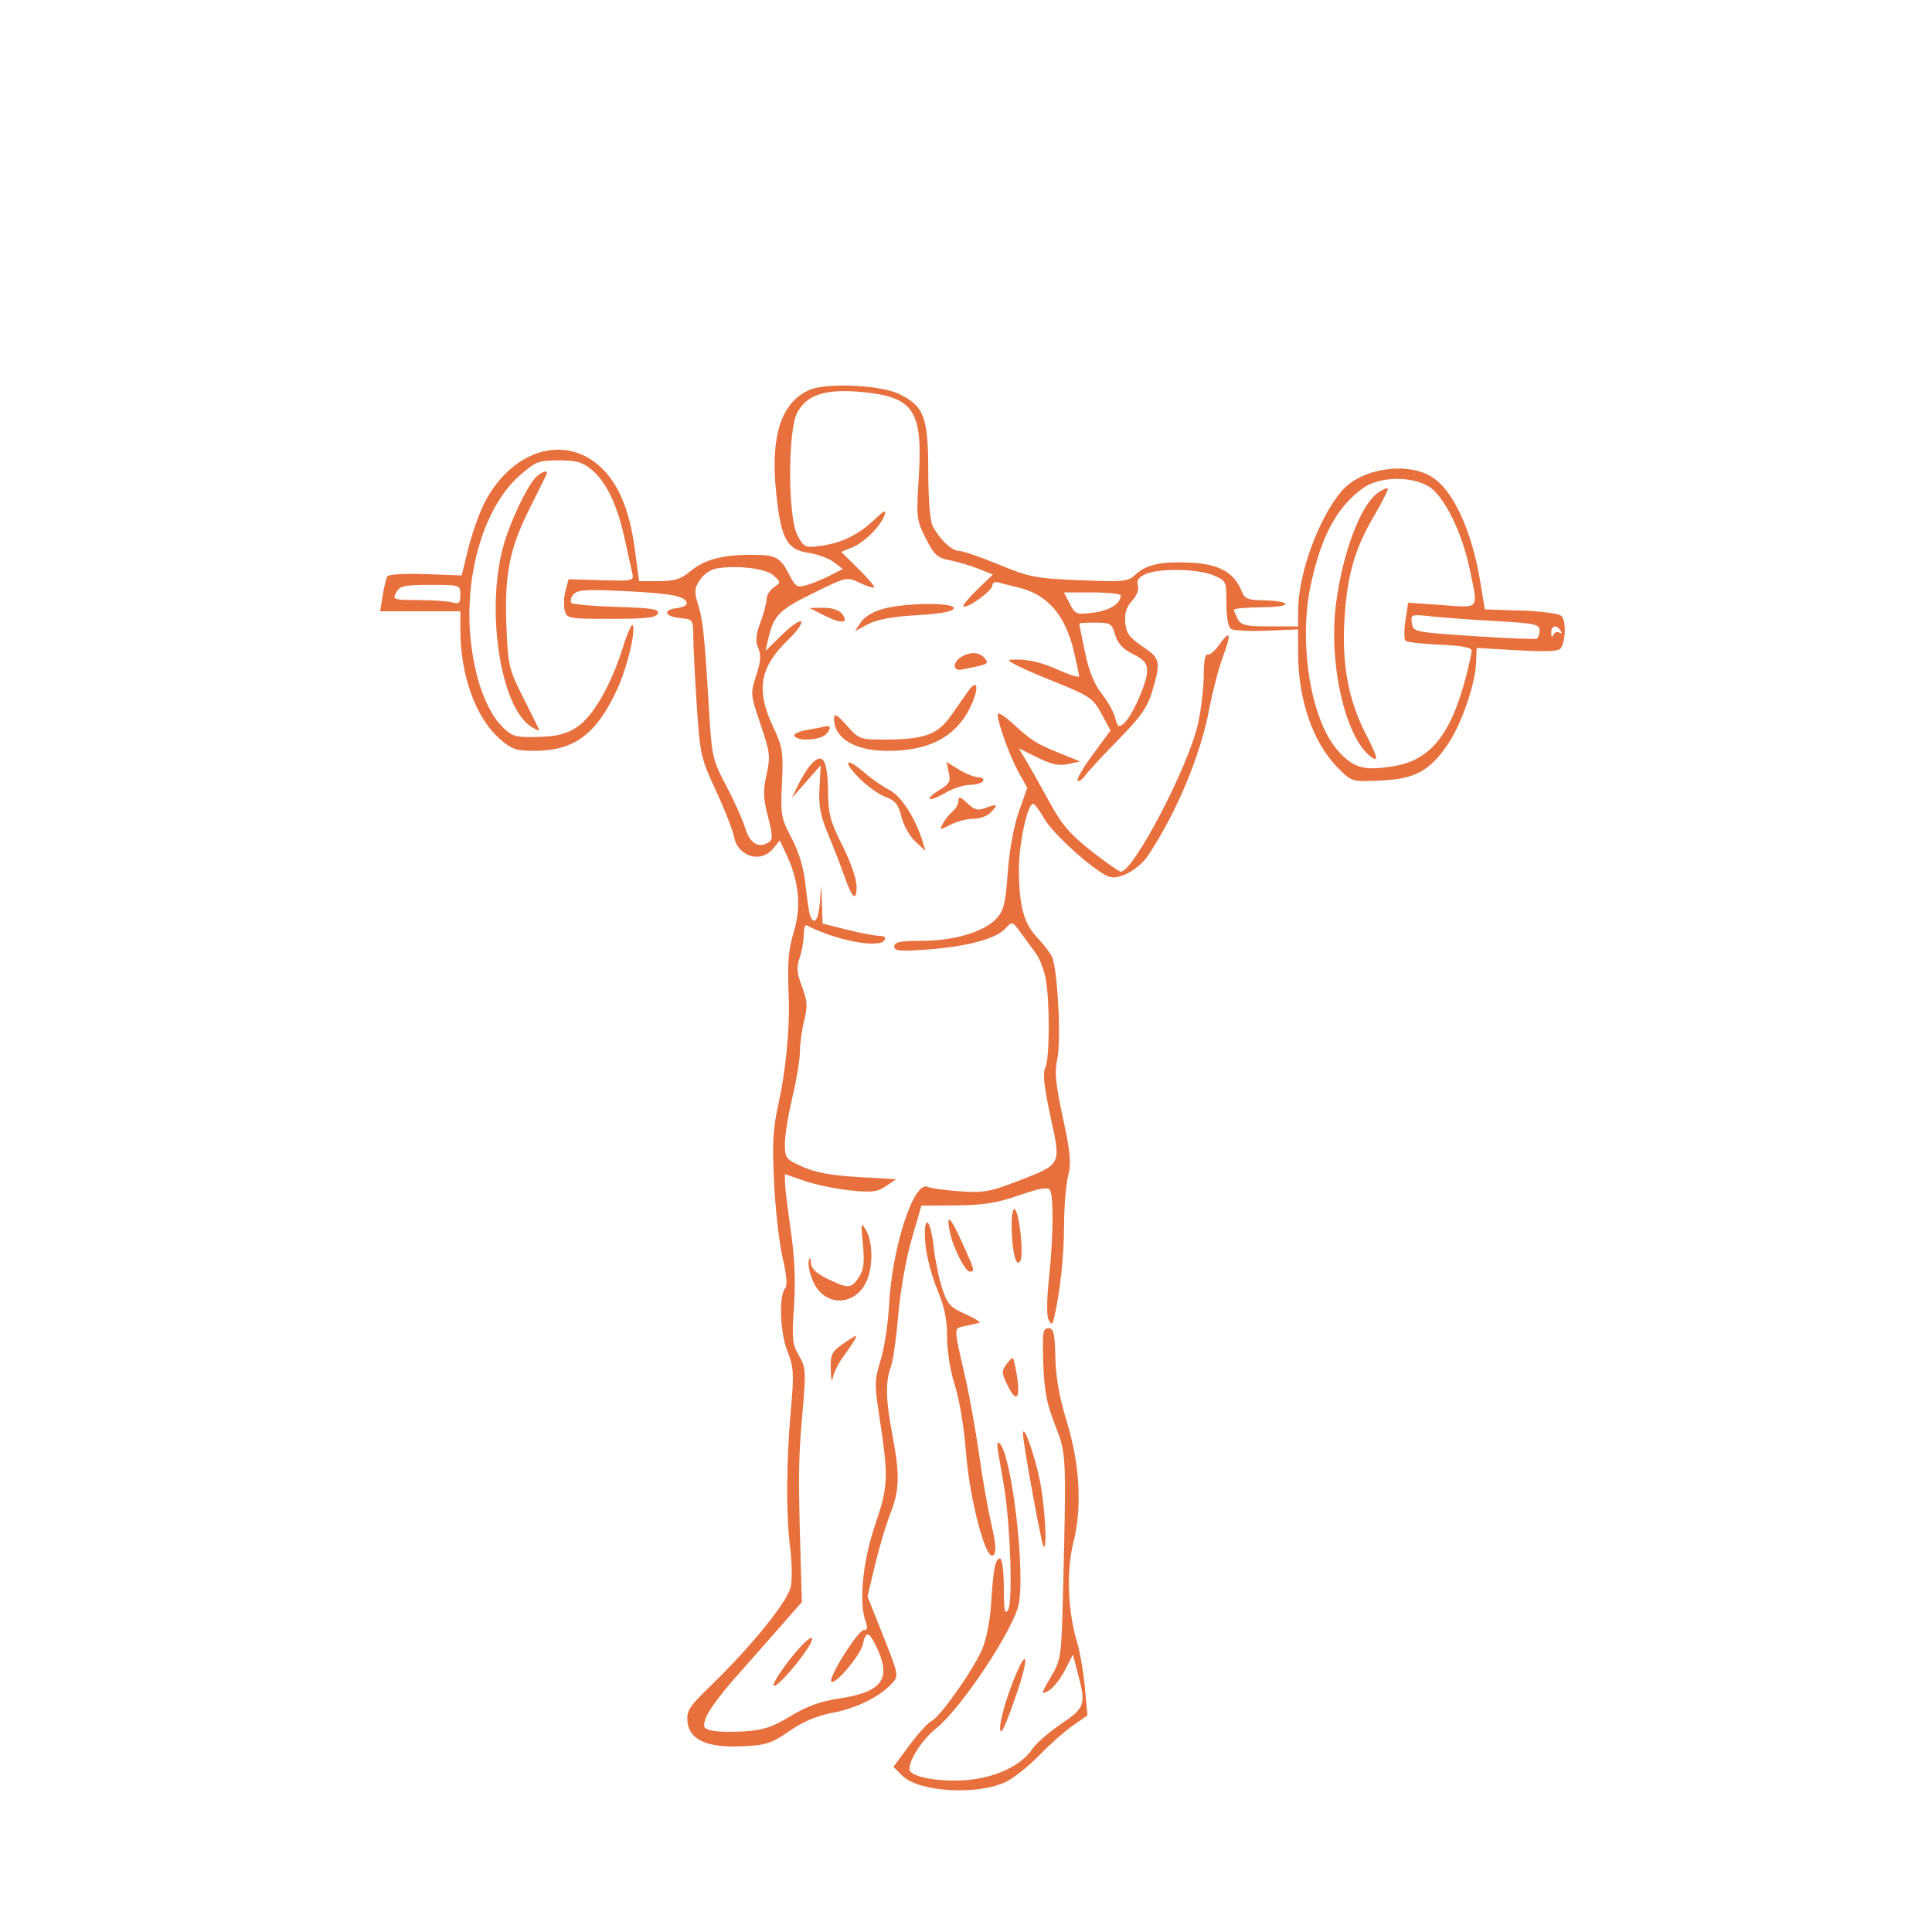
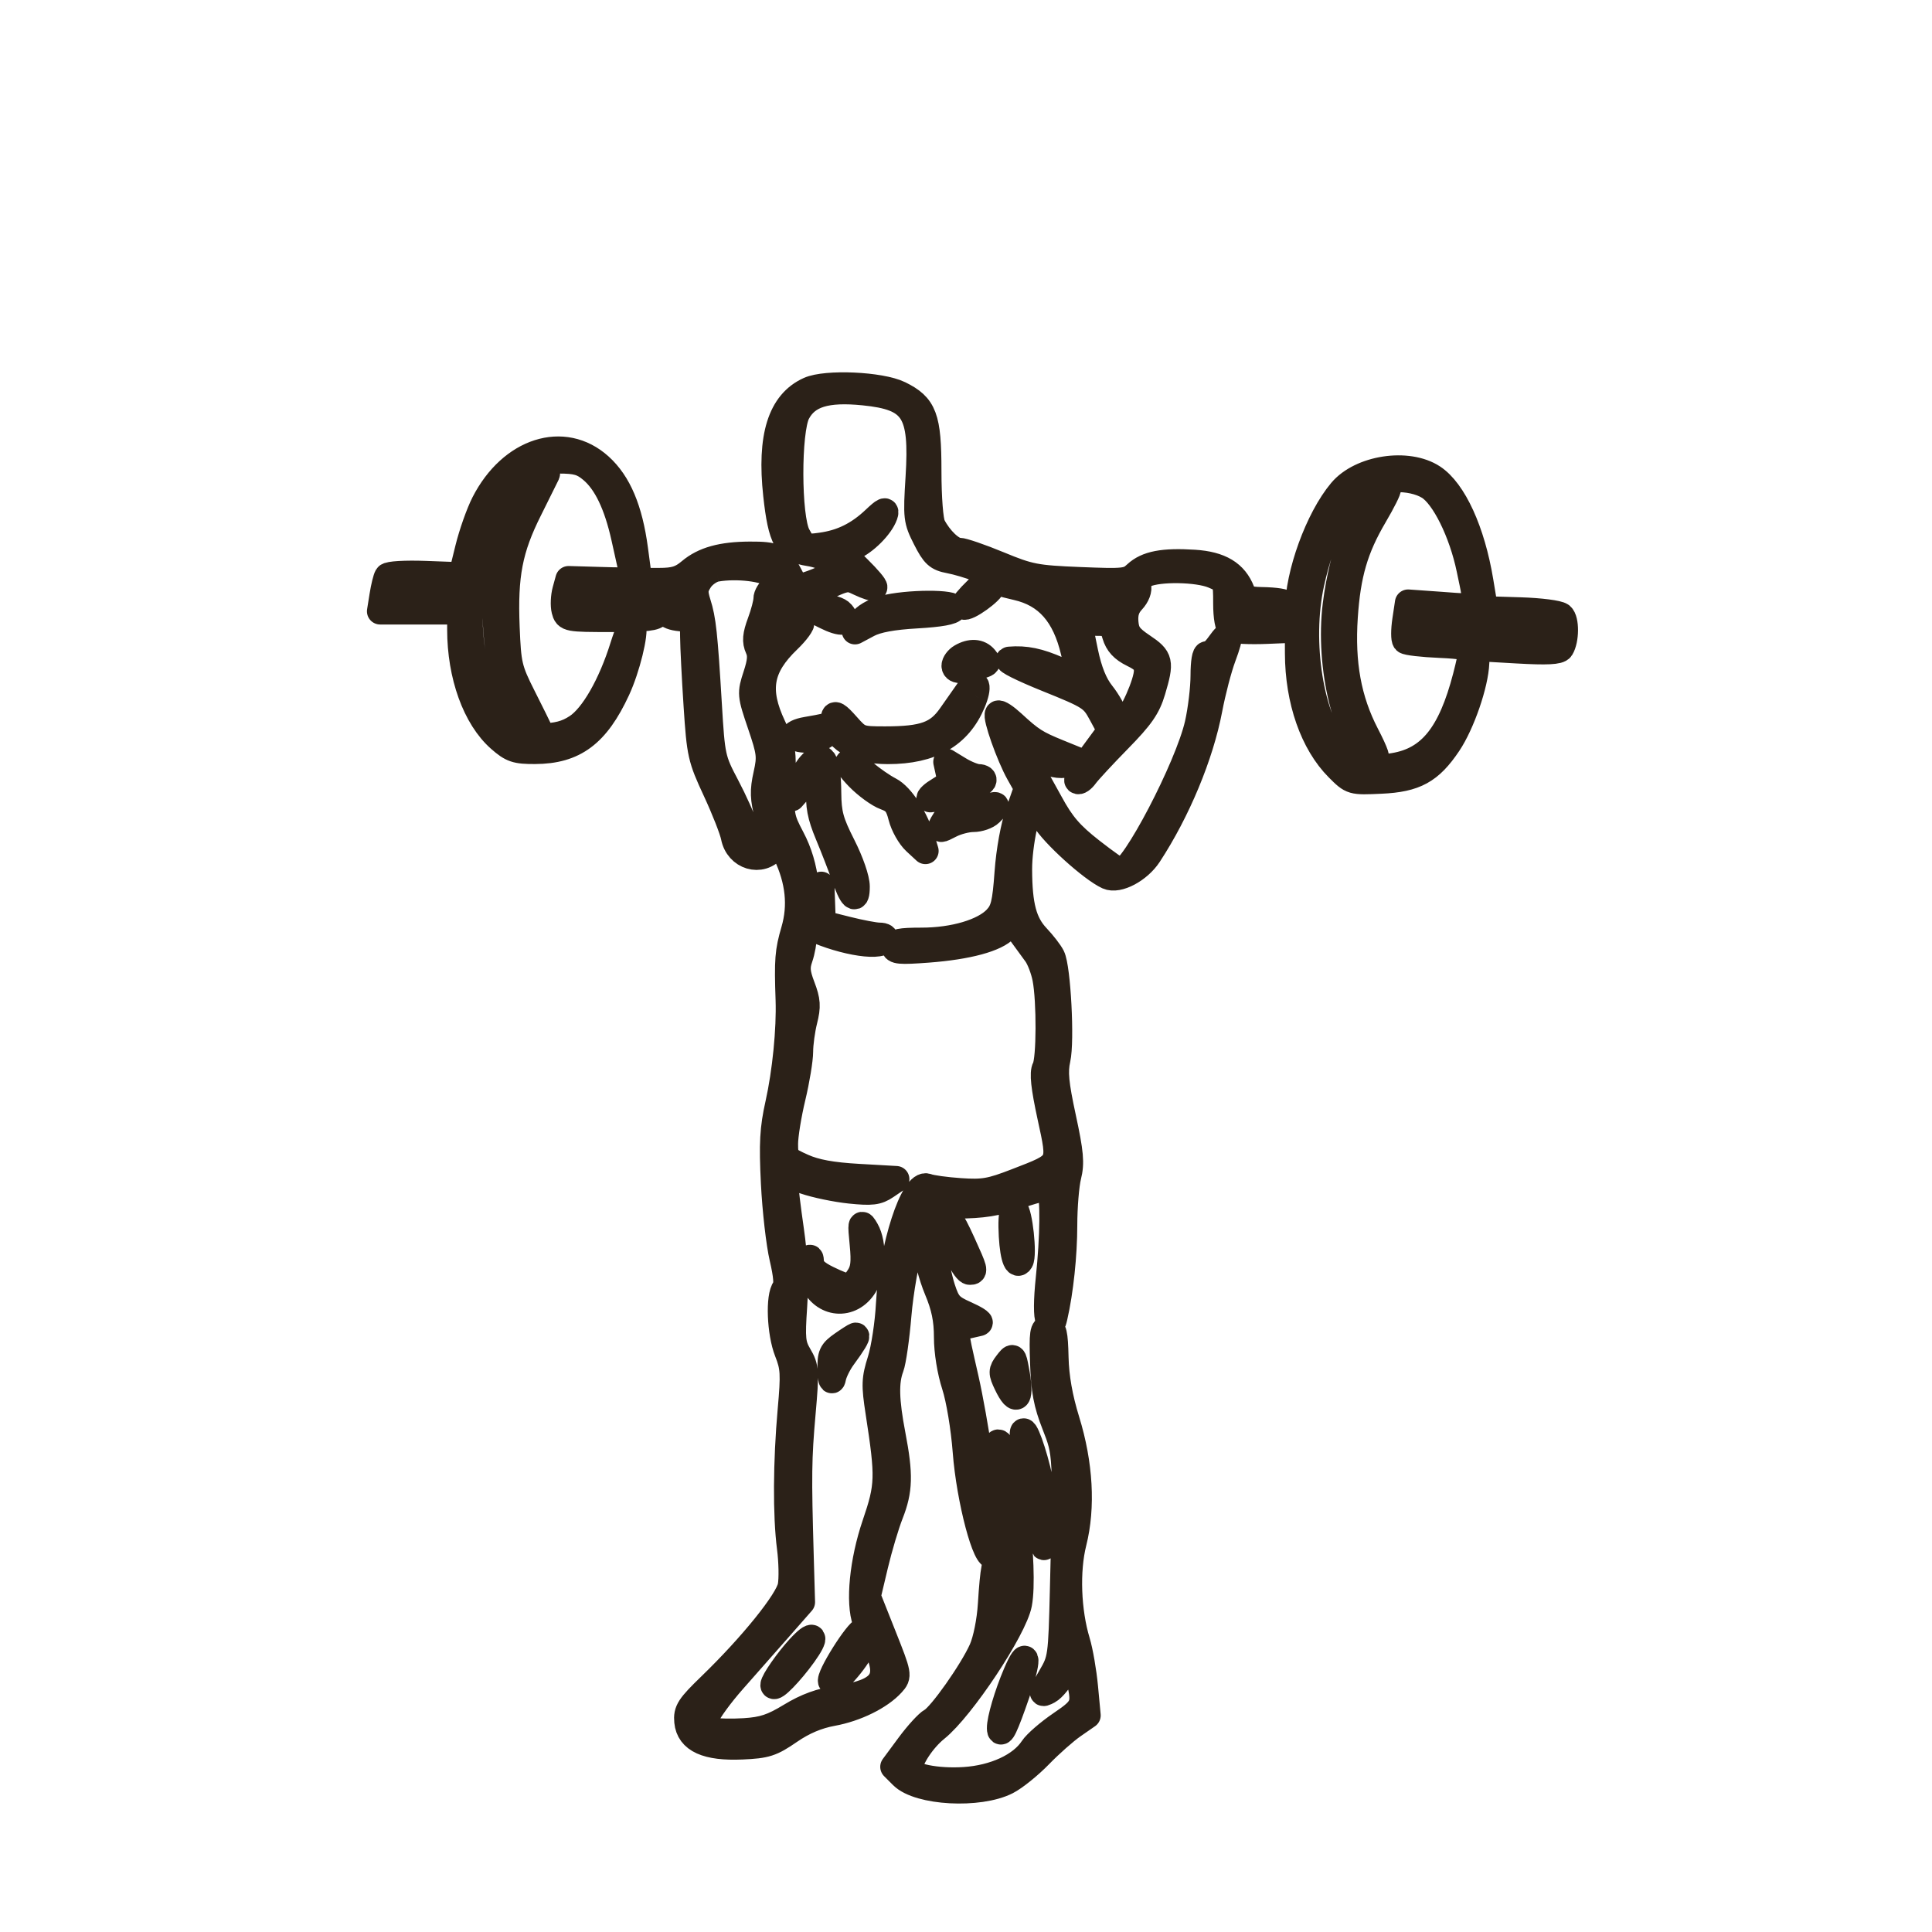
<svg xmlns="http://www.w3.org/2000/svg" width="512" height="512" viewBox="0 0 512 512">
-   <path fill="#E8703D" fill-rule="evenodd" d="M214.415 103.373c-7.529 3.397-10.334 12.38-8.666 27.754 1.281 11.811 2.803 14.533 8.615 15.405 2.309.346 5.275 1.441 6.59 2.434l2.392 1.804-3.365 1.74c-1.85.957-4.634 2.104-6.186 2.549-2.577.739-2.99.478-4.766-3.002-2.288-4.485-3.481-5.065-10.361-5.033-7.366.034-12.15 1.362-15.718 4.365-2.482 2.088-4.153 2.611-8.345 2.611h-5.241l-1.13-8.443c-1.411-10.548-4.366-17.54-9.294-21.992-9.538-8.617-23.456-4.169-30.591 9.779-1.363 2.664-3.271 8.064-4.24 12l-1.762 7.156-9.549-.355c-5.377-.201-9.806.06-10.137.595-.323.523-.887 2.82-1.252 5.105l-.665 4.155H122v4.816c0 12.184 4.037 23.376 10.471 29.024 3.151 2.767 4.309 3.157 9.314 3.138 10.394-.04 16.267-4.421 21.733-16.212 2.602-5.613 4.918-15.008 4.2-17.039-.239-.675-1.4 1.863-2.58 5.639-3.168 10.141-7.942 18.476-12.195 21.29-2.792 1.848-5.191 2.466-10.209 2.63-5.741.187-6.886-.091-9.165-2.227-4.226-3.961-7.376-11.919-8.65-21.856-2.278-17.76 3.046-36.601 12.759-45.15 4.247-3.739 5.051-4.053 10.386-4.053 4.723 0 6.332.462 8.781 2.523 3.83 3.223 6.669 9.134 8.634 17.977l2.058 9.253c.495 2.217.365 2.249-8.176 2l-8.678-.253-.81 2.954c-.445 1.624-.55 3.987-.233 5.25.561 2.232.904 2.296 12.361 2.296 9.241 0 11.902-.306 12.328-1.416.445-1.158-1.522-1.476-10.812-1.75-6.246-.183-11.681-.661-12.079-1.06s-.163-1.4.52-2.224c1.037-1.249 3.35-1.396 13.893-.887 12.194.589 16.149 1.399 16.149 3.306 0 .494-1.238 1.041-2.75 1.215-3.787.435-3.04 2.249 1.078 2.617 3.299.295 3.37.4 3.405 5 .02 2.585.434 10.774.92 18.199.844 12.883 1.075 13.911 5.065 22.5 2.299 4.95 4.465 10.466 4.813 12.258 1.027 5.297 7.127 7.121 10.379 3.104l1.731-2.137 1.703 3.588c3.339 7.036 4.04 13.702 2.129 20.255-1.638 5.62-1.803 7.732-1.436 18.432.266 7.773-.869 19.196-2.737 27.543-1.468 6.558-1.681 10.434-1.154 21 .355 7.126 1.375 16.052 2.265 19.836 1.079 4.58 1.291 7.275.636 8.064-1.696 2.044-1.318 11.763.652 16.73 1.646 4.154 1.745 5.878.887 15.5-1.224 13.723-1.299 27.942-.192 36.485.475 3.661.564 8.251.199 10.199-.734 3.91-10.291 15.769-21.266 26.388-5.676 5.492-6.417 6.638-6.141 9.5.466 4.834 5.153 6.954 14.463 6.543 6.362-.282 7.747-.728 12.576-4.054 3.649-2.513 7.367-4.09 11.351-4.813 6.216-1.128 12.64-4.293 15.797-7.781 1.839-2.032 1.799-2.249-2.297-12.566l-4.169-10.5 1.977-8.324c1.088-4.578 2.909-10.687 4.047-13.574 2.462-6.246 2.574-10.361.569-20.838-1.77-9.249-1.891-14.18-.442-17.991.582-1.531 1.474-7.748 1.982-13.815.523-6.246 2.056-14.936 3.534-20.032l2.61-9 9.158-.055c7.174-.044 10.782-.619 16.656-2.657 5.43-1.884 7.702-2.283 8.235-1.445 1.03 1.618.914 12.434-.251 23.494-.604 5.732-.627 9.974-.061 10.986.787 1.406 1.006 1.283 1.492-.837 1.558-6.806 2.573-16.364 2.579-24.293.005-4.844.483-10.695 1.064-13.002.872-3.463.631-6.163-1.383-15.491-1.937-8.976-2.243-12.161-1.485-15.499 1.093-4.82.077-24.192-1.428-27.201-.55-1.1-2.331-3.408-3.958-5.128-3.509-3.711-4.746-8.354-4.778-17.94-.023-6.781 2.28-17.44 3.765-17.424.391.004 1.731 1.794 2.978 3.977 2.266 3.968 12.573 13.301 16.831 15.242 2.678 1.22 8.164-1.689 10.814-5.733 7.583-11.574 13.725-26.343 16.043-38.584.876-4.625 2.498-10.832 3.604-13.792 2.367-6.332 2.011-7.429-1.026-3.164-1.202 1.688-2.602 2.813-3.109 2.499-.527-.325-.924 2.058-.924 5.541 0 3.361-.694 9.163-1.542 12.892-2.607 11.462-17.06 39.114-20.445 39.114-.445 0-3.961-2.467-7.814-5.481-5.557-4.348-7.822-6.984-10.956-12.75-2.174-3.998-4.923-8.89-6.109-10.872l-2.158-3.603 4.945 2.447c3.699 1.831 5.747 2.271 8.129 1.748l3.185-.7-5.643-2.293c-6.07-2.467-7.349-3.284-12.327-7.875-1.779-1.642-3.468-2.751-3.753-2.467-.718.718 2.956 11.128 5.568 15.775l2.157 3.837-2.237 6.367c-1.34 3.815-2.519 10.273-2.941 16.114-.597 8.252-1.062 10.127-3.026 12.218-3.292 3.504-11.253 5.865-19.783 5.867-5.726.001-7.25.312-7.25 1.478 0 1.243 1.416 1.37 8.919.804 10.547-.797 18.066-2.835 20.54-5.569 1.766-1.952 1.815-1.937 4.131 1.24 1.289 1.768 3.097 4.246 4.019 5.506.921 1.26 2.041 4.185 2.489 6.5 1.155 5.965 1.092 21.486-.096 23.705-.716 1.338-.324 4.98 1.385 12.884 2.833 13.1 3.122 12.546-9.007 17.253-6.86 2.661-8.786 2.995-14.88 2.581-3.85-.262-7.79-.804-8.757-1.205-3.618-1.5-9.319 16.068-10.119 31.186-.268 5.057-1.281 11.715-2.252 14.795-1.574 4.991-1.628 6.494-.501 13.806 2.66 17.26 2.594 19.381-.925 29.704-3.317 9.732-4.398 20.694-2.54 25.75.602 1.637.455 2.255-.539 2.267-1.512.02-9.472 12.711-8.551 13.632.992.992 7.74-7.006 8.352-9.899.772-3.65 1.619-3.468 3.647.784 4.02 8.431 1.49 11.881-9.967 13.589-4.885.729-8.568 2.067-12.848 4.667-4.795 2.913-7.25 3.724-12.224 4.042-3.424.219-7.337.119-8.696-.223-2.237-.561-2.377-.894-1.471-3.492.551-1.579 3.789-6.022 7.196-9.872a5639 5639 0 0 0 12.195-13.838l6-6.837-.346-12.035c-.625-21.75-.572-25.905.491-37.986.982-11.166.921-12.17-.923-15.295-1.747-2.961-1.897-4.458-1.311-13.049.454-6.657.185-13.002-.856-20.205-.835-5.775-1.527-11.478-1.537-12.674l-.018-2.175 5.25 1.812c2.887.996 8.308 2.125 12.046 2.509 5.705.585 7.231.402 9.5-1.137l2.704-1.835-10-.569c-7.064-.401-11.394-1.192-14.75-2.693-4.519-2.022-4.75-2.32-4.75-6.118 0-2.197.897-7.734 1.993-12.307 1.096-4.572 1.996-10.026 2-12.12s.513-5.819 1.133-8.277c.937-3.723.838-5.221-.591-8.964-1.369-3.585-1.496-5.126-.626-7.622.6-1.721 1.091-4.449 1.091-6.063s.338-2.76.75-2.548c7.894 4.064 19.249 6.21 20.672 3.907.432-.698-.102-1.126-1.407-1.126-1.157 0-5.009-.73-8.559-1.622L218 244.757l-.18-5.129-.18-5.128-.375 4.75c-.363 4.601-1.516 6.144-2.56 3.424-.28-.729-.837-4.397-1.239-8.15-.488-4.554-1.717-8.688-3.695-12.425-2.786-5.263-2.938-6.139-2.539-14.599.391-8.271.196-9.486-2.403-15-4.545-9.645-3.482-15.716 4.013-22.913 2.241-2.151 3.816-4.331 3.5-4.843-.317-.512-2.579 1.024-5.027 3.412l-4.452 4.344.691-3c1.485-6.452 2.802-7.814 11.891-12.284 8.889-4.372 8.968-4.39 12.374-2.765 1.886.899 3.613 1.45 3.839 1.224s-1.643-2.435-4.153-4.909l-4.564-4.499 2.912-1.206c3.295-1.365 7.504-5.574 8.562-8.561.542-1.533-.065-1.268-2.604 1.138-4.299 4.074-8.712 6.25-14.204 7.002-4.243.582-4.505.466-6.267-2.766-2.553-4.682-2.606-27.727-.075-32.5 2.581-4.865 7.701-6.443 17.652-5.44 13.279 1.338 15.658 5.024 14.562 22.562-.667 10.674-.588 11.354 1.869 16.203 2.211 4.363 3.078 5.158 6.283 5.76 2.046.383 5.469 1.397 7.607 2.253l3.887 1.555-4.129 3.967c-2.27 2.182-3.916 4.179-3.657 4.438.805.805 7.636-4.097 7.649-5.489.007-.784.72-1.107 1.762-.798.962.286 3.1.83 4.75 1.208 8.032 1.841 12.779 7.229 15.115 17.153.744 3.165 1.361 6.086 1.369 6.491.009.406-2.446-.351-5.455-1.682-5.257-2.325-8.744-3.045-13.029-2.692-1.1.091 3.4 2.342 10 5.003 11.456 4.618 12.109 5.039 14.4 9.279l2.4 4.441-4.674 6.35c-2.571 3.492-4.401 6.622-4.068 6.955s1.254-.293 2.047-1.393c.793-1.099 4.757-5.379 8.809-9.511 5.957-6.075 7.676-8.552 8.977-12.932 2.295-7.727 2.1-8.594-2.641-11.77-3.458-2.316-4.305-3.495-4.546-6.327-.209-2.452.327-4.151 1.81-5.743 1.269-1.362 1.878-2.98 1.532-4.071-.408-1.284.169-2.149 1.987-2.977 3.557-1.621 13.83-1.46 17.999.282 3.41 1.425 3.468 1.549 3.468 7.441 0 3.701.478 6.298 1.25 6.791.688.44 4.962.646 9.5.458l8.25-.342.015 6.351c.029 12.465 3.98 23.781 10.625 30.425 3.625 3.625 3.629 3.627 11.317 3.277 9.075-.413 13.004-2.566 17.842-9.777 3.559-5.305 7.164-15.763 7.386-21.429l.154-3.93 10.788.617c7.826.448 10.988.291 11.521-.57 1.359-2.199 1.397-7.479.062-8.587-.725-.601-5.569-1.224-10.764-1.384l-9.446-.29-1.229-7.43c-2.198-13.282-7.058-23.919-12.582-27.538-6.624-4.34-19.059-2.446-24.221 3.689-6.093 7.241-11.42 21.905-11.453 31.529L344 166h-7.465c-6.357 0-7.618-.287-8.5-1.934-.569-1.064-1.035-2.189-1.035-2.5s3.488-.598 7.75-.636c8.183-.074 7.717-1.724-.525-1.86-3.474-.057-4.437-.492-5.144-2.32-1.856-4.806-5.727-7.133-12.593-7.57-8.244-.525-12.56.307-15.421 2.972-2.146 2-3.036 2.096-14.926 1.614-11.652-.473-13.33-.797-21.404-4.139-4.818-1.995-9.577-3.627-10.574-3.627-1.933 0-5.187-3.091-7.038-6.684-.653-1.269-1.127-7.346-1.129-14.5-.004-14.206-1.119-17.182-7.628-20.371-5.004-2.451-19.463-3.098-23.953-1.072m-72.646 23.377c-2.351 2.67-6.358 11.117-8.168 17.218-4.998 16.845-1.17 43.153 7.065 48.549 1.412.925 2.402 1.3 2.2.832-.201-.467-2.133-4.36-4.293-8.65-3.689-7.327-3.954-8.452-4.358-18.5-.556-13.817.781-20.742 6.024-31.199 2.343-4.675 4.411-8.838 4.594-9.25.642-1.445-1.538-.733-3.064 1m219.343 2.668c-6.809 5.023-10.821 12.392-13.636 25.047-3.487 15.67-.154 36.458 7.139 44.531 4.156 4.6 6.898 5.346 14.82 4.033 9.621-1.595 15.072-8.362 19.055-23.65.83-3.19 1.51-6.333 1.51-6.986 0-.795-2.785-1.304-8.417-1.54-4.63-.194-8.734-.67-9.121-1.057-.386-.387-.386-2.814 0-5.394l.704-4.69 8.917.633c10.24.727 9.676 1.452 7.402-9.53-2.023-9.772-6.803-19.428-10.835-21.887-4.717-2.876-13.301-2.636-17.538.49m4.059 1.175c-4.613 3.231-9.413 15.985-11.132 29.577-2.095 16.574 2.97 37.088 10.099 40.904 1.137.608.468-1.415-2.118-6.414-4.741-9.161-6.508-18.846-5.686-31.16.758-11.346 2.756-18.185 7.834-26.827 2.207-3.754 3.832-7.006 3.612-7.227-.22-.22-1.394.296-2.609 1.147m-175.345 20.065c-1.47.253-3.434 1.621-4.364 3.04-1.415 2.159-1.504 3.169-.549 6.191 1.362 4.306 1.769 8.083 2.897 26.891.833 13.876.965 14.484 4.669 21.5 2.096 3.971 4.356 9.02 5.021 11.22 1.225 4.05 3.586 5.432 6.282 3.677 1.034-.673.983-1.981-.263-6.756-1.267-4.854-1.335-6.861-.381-11.137 1.066-4.775.933-5.899-1.584-13.304-2.684-7.898-2.711-8.204-1.148-12.981 1.211-3.703 1.34-5.463.531-7.239-.817-1.792-.679-3.4.584-6.803.91-2.451 1.643-5.239 1.63-6.194s.847-2.349 1.913-3.095c1.911-1.339 1.91-1.381-.079-3.182-2.047-1.852-9.676-2.772-15.159-1.828M105 157c-1.021 1.908-.759 2.001 5.715 2.014 3.732.007 7.798.285 9.035.616 1.914.513 2.25.212 2.25-2.013 0-2.604-.041-2.617-7.965-2.617-6.941 0-8.102.257-9.035 2m178.489 2.979c1.463 2.828 1.78 2.948 6.276 2.379 4.283-.542 7.235-2.398 7.235-4.549 0-.445-3.387-.809-7.526-.809h-7.525zm-49.381 1.351c-2.632.701-5.022 2.126-5.962 3.555l-1.569 2.385 3.461-1.847c2.348-1.252 6.493-2.02 12.883-2.385 6.243-.357 9.56-.96 9.833-1.788.539-1.631-12.427-1.575-18.646.08m-15.378 1.919c4.421 2.222 6.451 1.879 4.29-.725-.731-.881-2.796-1.498-4.892-1.462l-3.628.062zm155.434 1.875c.33 2.336.606 2.394 16.336 3.447 8.8.589 16.337.899 16.75.691s.75-1.2.75-2.201c0-1.621-1.292-1.893-11.75-2.478-6.462-.362-14.151-.922-17.086-1.246-5.18-.572-5.326-.52-5 1.787m-88.163.126c0 .137.691 3.558 1.534 7.602 1.043 4.996 2.464 8.52 4.437 11 1.596 2.006 3.207 4.898 3.58 6.425.578 2.365.907 2.588 2.222 1.5 2.207-1.825 6.205-10.794 6.216-13.945.008-2.094-.796-3.061-3.74-4.5-2.655-1.297-4.029-2.781-4.707-5.082-.887-3.013-1.269-3.25-5.25-3.25-2.361 0-4.293.113-4.292.25m125.078 2.5c.048 1.056.28 1.252.585.494.279-.691.988-.959 1.576-.596.632.391.777.189.355-.493-1.078-1.745-2.605-1.384-2.516.595m-156.329 6.33c-.963.561-1.75 1.63-1.75 2.376 0 .757.773 1.204 1.75 1.011 7.308-1.446 7.454-1.516 6.216-3.008-1.402-1.69-3.723-1.831-6.216-.379m1.9 8.983c-.949 1.34-3.042 4.324-4.653 6.63-3.456 4.951-7.162 6.293-17.391 6.301-6.713.006-6.981-.092-10.208-3.744-2.526-2.858-3.325-3.318-3.356-1.934-.122 5.295 5.438 8.684 14.244 8.684 11.526 0 18.777-4.154 22.418-12.843 1.813-4.327 1.165-6.229-1.054-3.094m-38.15 9.492c-.55.155-2.7.566-4.778.914-2.078.347-3.514 1.059-3.191 1.582.937 1.514 7.101 1.097 8.489-.575 1.341-1.616 1.133-2.386-.52-1.921m-3.724 10.195c-.844.963-2.303 3.325-3.242 5.25l-1.707 3.5 3.836-4.349 3.837-4.349-.333 5.991c-.264 4.733.223 7.326 2.317 12.349 1.457 3.497 3.355 8.383 4.216 10.858 2.124 6.104 3.299 7.153 3.304 2.95.003-2.012-1.558-6.535-3.746-10.851-3.176-6.266-3.76-8.419-3.81-14.03-.078-8.877-1.438-11.008-4.672-7.319m12.737 3.263c2.156 2.208 5.363 4.536 7.128 5.174 2.582.934 3.412 1.965 4.245 5.276.57 2.264 2.235 5.223 3.7 6.576l2.662 2.461-.753-2.5c-1.842-6.109-5.644-12.025-8.75-13.616-1.785-.914-4.723-2.949-6.53-4.523-4.93-4.294-6.188-3.442-1.702 1.152m23.927-1.284c.524 2.386.153 3.08-2.481 4.636-1.704 1.006-2.861 2.067-2.571 2.356.29.29 2.147-.429 4.126-1.597s4.898-2.124 6.484-2.124 3.162-.45 3.502-1-.196-1.002-1.191-1.004-3.311-.919-5.147-2.039l-3.338-2.035zm2.56 7.474c0 .854-.7 2.133-1.555 2.842s-2.01 2.142-2.567 3.183c-.969 1.81-.881 1.825 2.005.333 1.66-.859 4.358-1.561 5.996-1.561s3.685-.707 4.55-1.571c2.214-2.215 1.966-2.53-1.08-1.372-2.201.837-3.049.634-5-1.199-1.841-1.73-2.349-1.871-2.349-.655m14.1 112.988c.125 6.684 1.17 10.799 2.285 8.996.986-1.596-.242-12.981-1.483-13.748-.497-.307-.857 1.828-.802 4.752m-16.431 1.059c.792 4.154 4.075 10.75 5.351 10.75 1.392 0 1.31-.317-1.957-7.522-3.238-7.141-4.339-8.188-3.394-3.228m-23.001 3.464c.477 4.864.248 6.765-1.052 8.75-2.015 3.075-2.786 3.116-8.3.447-3.005-1.455-4.351-2.746-4.432-4.25-.082-1.536-.243-1.683-.554-.509-.242.908.239 3.274 1.067 5.256 2.681 6.415 10.12 7.072 13.694 1.21 2.266-3.716 2.468-11.022.403-14.618-1.326-2.31-1.389-2.028-.826 3.714m16.576.037c.287 3.163 1.699 8.55 3.139 11.97 1.908 4.535 2.617 7.963 2.617 12.66 0 3.789.849 9.051 2.062 12.78 1.158 3.56 2.433 11.226 2.908 17.486.969 12.766 5.379 29.404 7.287 27.496.82-.82.67-3.038-.567-8.379-.926-3.995-2.372-12.214-3.214-18.264-.841-6.05-2.447-15.05-3.567-20-3.282-14.499-3.268-13.382-.172-14.065 1.519-.335 3.213-.723 3.763-.86.55-.138-1.085-1.175-3.634-2.305-4.076-1.807-4.823-2.64-6.208-6.912-.866-2.672-1.876-7.67-2.245-11.108-.369-3.437-1.126-6.25-1.681-6.25-.623 0-.81 2.203-.488 5.751m31.234 31.499c.244 7.23.916 10.779 3.074 16.25 3.049 7.731 3.057 7.887 2.183 43.583-.445 18.179-.517 18.688-3.264 23.376-2.62 4.471-2.663 4.714-.643 3.633 1.191-.637 3.142-3.056 4.337-5.375l2.171-4.217 1.313 5c2.185 8.323 1.953 9.017-4.486 13.389-3.21 2.18-6.582 5.101-7.492 6.491-3.019 4.607-10.094 7.883-18.14 8.4-7.335.47-14.531-.993-14.531-2.956 0-2.579 3.468-7.865 7.044-10.739 6.775-5.444 20.689-26.406 21.953-33.072 1.713-9.03-1.892-39.308-5.057-42.473-.637-.637-.801.057-.47 1.991.279 1.633.976 5.669 1.547 8.969 1.698 9.797 2.437 30.877 1.16 33.078-.892 1.536-1.122.367-1.147-5.828-.017-4.379-.457-7.75-1.011-7.75-1.259 0-1.782 2.682-2.374 12.167-.276 4.43-1.292 9.497-2.406 12-2.554 5.739-10.913 17.588-13.314 18.873-1.049.561-3.762 3.533-6.031 6.603l-4.123 5.582 2.366 2.366c4.387 4.388 20.331 5.252 27.684 1.5 2.067-1.054 5.991-4.221 8.719-7.037s6.692-6.322 8.808-7.791l3.849-2.671-.701-7.477c-.385-4.112-1.324-9.533-2.086-12.046-2.444-8.058-2.833-18.813-.952-26.283 2.362-9.378 1.716-20.838-1.818-32.286-1.871-6.058-2.838-11.532-2.959-16.745-.152-6.49-.451-7.746-1.848-7.75-1.46-.004-1.629 1.15-1.355 9.245m-53.225-5c-2.859 1.998-3.205 2.753-3.1 6.75.07 2.638.309 3.49.578 2.059.252-1.342 1.474-3.817 2.716-5.5 2.568-3.479 3.82-5.559 3.348-5.559-.178 0-1.772 1.012-3.542 2.25m43.625 5.103c-1.477 1.927-1.483 2.407-.065 5.381 2.734 5.733 3.86 3.902 2.379-3.865-.682-3.581-.714-3.602-2.314-1.516m4.204 18.497c-.112 1.85 4.928 29.493 5.477 30.042 1.039 1.039.318-11.345-1.034-17.772-1.48-7.035-4.291-14.797-4.443-12.27m-59.234 56.9c-3.056 3.327-6.848 8.769-6.848 9.829 0 1.26 4.494-3.346 7.926-8.125 3.542-4.933 2.867-5.999-1.078-1.704m57.445 6.834c-2.329 5.464-4.295 12.121-4.257 14.416.04 2.407 1.377-.393 4.433-9.284 3.069-8.93 2.949-12.46-.176-5.132" />
+   <path fill="#2B2118" stroke="#2B2118" stroke-width="7" stroke-linejoin="round" fill-rule="evenodd" d="M214.415 103.373c-7.529 3.397-10.334 12.38-8.666 27.754 1.281 11.811 2.803 14.533 8.615 15.405 2.309.346 5.275 1.441 6.59 2.434l2.392 1.804-3.365 1.74c-1.85.957-4.634 2.104-6.186 2.549-2.577.739-2.99.478-4.766-3.002-2.288-4.485-3.481-5.065-10.361-5.033-7.366.034-12.15 1.362-15.718 4.365-2.482 2.088-4.153 2.611-8.345 2.611h-5.241l-1.13-8.443c-1.411-10.548-4.366-17.54-9.294-21.992-9.538-8.617-23.456-4.169-30.591 9.779-1.363 2.664-3.271 8.064-4.24 12l-1.762 7.156-9.549-.355c-5.377-.201-9.806.06-10.137.595-.323.523-.887 2.82-1.252 5.105l-.665 4.155H122v4.816c0 12.184 4.037 23.376 10.471 29.024 3.151 2.767 4.309 3.157 9.314 3.138 10.394-.04 16.267-4.421 21.733-16.212 2.602-5.613 4.918-15.008 4.2-17.039-.239-.675-1.4 1.863-2.58 5.639-3.168 10.141-7.942 18.476-12.195 21.29-2.792 1.848-5.191 2.466-10.209 2.63-5.741.187-6.886-.091-9.165-2.227-4.226-3.961-7.376-11.919-8.65-21.856-2.278-17.76 3.046-36.601 12.759-45.15 4.247-3.739 5.051-4.053 10.386-4.053 4.723 0 6.332.462 8.781 2.523 3.83 3.223 6.669 9.134 8.634 17.977l2.058 9.253c.495 2.217.365 2.249-8.176 2l-8.678-.253-.81 2.954c-.445 1.624-.55 3.987-.233 5.25.561 2.232.904 2.296 12.361 2.296 9.241 0 11.902-.306 12.328-1.416.445-1.158-1.522-1.476-10.812-1.75-6.246-.183-11.681-.661-12.079-1.06s-.163-1.4.52-2.224c1.037-1.249 3.35-1.396 13.893-.887 12.194.589 16.149 1.399 16.149 3.306 0 .494-1.238 1.041-2.75 1.215-3.787.435-3.04 2.249 1.078 2.617 3.299.295 3.37.4 3.405 5 .02 2.585.434 10.774.92 18.199.844 12.883 1.075 13.911 5.065 22.5 2.299 4.95 4.465 10.466 4.813 12.258 1.027 5.297 7.127 7.121 10.379 3.104l1.731-2.137 1.703 3.588c3.339 7.036 4.04 13.702 2.129 20.255-1.638 5.62-1.803 7.732-1.436 18.432.266 7.773-.869 19.196-2.737 27.543-1.468 6.558-1.681 10.434-1.154 21 .355 7.126 1.375 16.052 2.265 19.836 1.079 4.58 1.291 7.275.636 8.064-1.696 2.044-1.318 11.763.652 16.73 1.646 4.154 1.745 5.878.887 15.5-1.224 13.723-1.299 27.942-.192 36.485.475 3.661.564 8.251.199 10.199-.734 3.91-10.291 15.769-21.266 26.388-5.676 5.492-6.417 6.638-6.141 9.5.466 4.834 5.153 6.954 14.463 6.543 6.362-.282 7.747-.728 12.576-4.054 3.649-2.513 7.367-4.09 11.351-4.813 6.216-1.128 12.64-4.293 15.797-7.781 1.839-2.032 1.799-2.249-2.297-12.566l-4.169-10.5 1.977-8.324c1.088-4.578 2.909-10.687 4.047-13.574 2.462-6.246 2.574-10.361.569-20.838-1.77-9.249-1.891-14.18-.442-17.991.582-1.531 1.474-7.748 1.982-13.815.523-6.246 2.056-14.936 3.534-20.032l2.61-9 9.158-.055c7.174-.044 10.782-.619 16.656-2.657 5.43-1.884 7.702-2.283 8.235-1.445 1.03 1.618.914 12.434-.251 23.494-.604 5.732-.627 9.974-.061 10.986.787 1.406 1.006 1.283 1.492-.837 1.558-6.806 2.573-16.364 2.579-24.293.005-4.844.483-10.695 1.064-13.002.872-3.463.631-6.163-1.383-15.491-1.937-8.976-2.243-12.161-1.485-15.499 1.093-4.82.077-24.192-1.428-27.201-.55-1.1-2.331-3.408-3.958-5.128-3.509-3.711-4.746-8.354-4.778-17.94-.023-6.781 2.28-17.44 3.765-17.424.391.004 1.731 1.794 2.978 3.977 2.266 3.968 12.573 13.301 16.831 15.242 2.678 1.22 8.164-1.689 10.814-5.733 7.583-11.574 13.725-26.343 16.043-38.584.876-4.625 2.498-10.832 3.604-13.792 2.367-6.332 2.011-7.429-1.026-3.164-1.202 1.688-2.602 2.813-3.109 2.499-.527-.325-.924 2.058-.924 5.541 0 3.361-.694 9.163-1.542 12.892-2.607 11.462-17.06 39.114-20.445 39.114-.445 0-3.961-2.467-7.814-5.481-5.557-4.348-7.822-6.984-10.956-12.75-2.174-3.998-4.923-8.89-6.109-10.872l-2.158-3.603 4.945 2.447c3.699 1.831 5.747 2.271 8.129 1.748l3.185-.7-5.643-2.293c-6.07-2.467-7.349-3.284-12.327-7.875-1.779-1.642-3.468-2.751-3.753-2.467-.718.718 2.956 11.128 5.568 15.775l2.157 3.837-2.237 6.367c-1.34 3.815-2.519 10.273-2.941 16.114-.597 8.252-1.062 10.127-3.026 12.218-3.292 3.504-11.253 5.865-19.783 5.867-5.726.001-7.25.312-7.25 1.478 0 1.243 1.416 1.37 8.919.804 10.547-.797 18.066-2.835 20.54-5.569 1.766-1.952 1.815-1.937 4.131 1.24 1.289 1.768 3.097 4.246 4.019 5.506.921 1.26 2.041 4.185 2.489 6.5 1.155 5.965 1.092 21.486-.096 23.705-.716 1.338-.324 4.98 1.385 12.884 2.833 13.1 3.122 12.546-9.007 17.253-6.86 2.661-8.786 2.995-14.88 2.581-3.85-.262-7.79-.804-8.757-1.205-3.618-1.5-9.319 16.068-10.119 31.186-.268 5.057-1.281 11.715-2.252 14.795-1.574 4.991-1.628 6.494-.501 13.806 2.66 17.26 2.594 19.381-.925 29.704-3.317 9.732-4.398 20.694-2.54 25.75.602 1.637.455 2.255-.539 2.267-1.512.02-9.472 12.711-8.551 13.632.992.992 7.74-7.006 8.352-9.899.772-3.65 1.619-3.468 3.647.784 4.02 8.431 1.49 11.881-9.967 13.589-4.885.729-8.568 2.067-12.848 4.667-4.795 2.913-7.25 3.724-12.224 4.042-3.424.219-7.337.119-8.696-.223-2.237-.561-2.377-.894-1.471-3.492.551-1.579 3.789-6.022 7.196-9.872a5639 5639 0 0 0 12.195-13.838l6-6.837-.346-12.035c-.625-21.75-.572-25.905.491-37.986.982-11.166.921-12.17-.923-15.295-1.747-2.961-1.897-4.458-1.311-13.049.454-6.657.185-13.002-.856-20.205-.835-5.775-1.527-11.478-1.537-12.674l-.018-2.175 5.25 1.812c2.887.996 8.308 2.125 12.046 2.509 5.705.585 7.231.402 9.5-1.137l2.704-1.835-10-.569c-7.064-.401-11.394-1.192-14.75-2.693-4.519-2.022-4.75-2.32-4.75-6.118 0-2.197.897-7.734 1.993-12.307 1.096-4.572 1.996-10.026 2-12.12s.513-5.819 1.133-8.277c.937-3.723.838-5.221-.591-8.964-1.369-3.585-1.496-5.126-.626-7.622.6-1.721 1.091-4.449 1.091-6.063s.338-2.76.75-2.548c7.894 4.064 19.249 6.21 20.672 3.907.432-.698-.102-1.126-1.407-1.126-1.157 0-5.009-.73-8.559-1.622L218 244.757l-.18-5.129-.18-5.128-.375 4.75c-.363 4.601-1.516 6.144-2.56 3.424-.28-.729-.837-4.397-1.239-8.15-.488-4.554-1.717-8.688-3.695-12.425-2.786-5.263-2.938-6.139-2.539-14.599.391-8.271.196-9.486-2.403-15-4.545-9.645-3.482-15.716 4.013-22.913 2.241-2.151 3.816-4.331 3.5-4.843-.317-.512-2.579 1.024-5.027 3.412l-4.452 4.344.691-3c1.485-6.452 2.802-7.814 11.891-12.284 8.889-4.372 8.968-4.39 12.374-2.765 1.886.899 3.613 1.45 3.839 1.224s-1.643-2.435-4.153-4.909l-4.564-4.499 2.912-1.206c3.295-1.365 7.504-5.574 8.562-8.561.542-1.533-.065-1.268-2.604 1.138-4.299 4.074-8.712 6.25-14.204 7.002-4.243.582-4.505.466-6.267-2.766-2.553-4.682-2.606-27.727-.075-32.5 2.581-4.865 7.701-6.443 17.652-5.44 13.279 1.338 15.658 5.024 14.562 22.562-.667 10.674-.588 11.354 1.869 16.203 2.211 4.363 3.078 5.158 6.283 5.76 2.046.383 5.469 1.397 7.607 2.253l3.887 1.555-4.129 3.967c-2.27 2.182-3.916 4.179-3.657 4.438.805.805 7.636-4.097 7.649-5.489.007-.784.72-1.107 1.762-.798.962.286 3.1.83 4.75 1.208 8.032 1.841 12.779 7.229 15.115 17.153.744 3.165 1.361 6.086 1.369 6.491.009.406-2.446-.351-5.455-1.682-5.257-2.325-8.744-3.045-13.029-2.692-1.1.091 3.4 2.342 10 5.003 11.456 4.618 12.109 5.039 14.4 9.279l2.4 4.441-4.674 6.35c-2.571 3.492-4.401 6.622-4.068 6.955s1.254-.293 2.047-1.393c.793-1.099 4.757-5.379 8.809-9.511 5.957-6.075 7.676-8.552 8.977-12.932 2.295-7.727 2.1-8.594-2.641-11.77-3.458-2.316-4.305-3.495-4.546-6.327-.209-2.452.327-4.151 1.81-5.743 1.269-1.362 1.878-2.98 1.532-4.071-.408-1.284.169-2.149 1.987-2.977 3.557-1.621 13.83-1.46 17.999.282 3.41 1.425 3.468 1.549 3.468 7.441 0 3.701.478 6.298 1.25 6.791.688.44 4.962.646 9.5.458l8.25-.342.015 6.351c.029 12.465 3.98 23.781 10.625 30.425 3.625 3.625 3.629 3.627 11.317 3.277 9.075-.413 13.004-2.566 17.842-9.777 3.559-5.305 7.164-15.763 7.386-21.429l.154-3.93 10.788.617c7.826.448 10.988.291 11.521-.57 1.359-2.199 1.397-7.479.062-8.587-.725-.601-5.569-1.224-10.764-1.384l-9.446-.29-1.229-7.43c-2.198-13.282-7.058-23.919-12.582-27.538-6.624-4.34-19.059-2.446-24.221 3.689-6.093 7.241-11.42 21.905-11.453 31.529L344 166h-7.465c-6.357 0-7.618-.287-8.5-1.934-.569-1.064-1.035-2.189-1.035-2.5s3.488-.598 7.75-.636c8.183-.074 7.717-1.724-.525-1.86-3.474-.057-4.437-.492-5.144-2.32-1.856-4.806-5.727-7.133-12.593-7.57-8.244-.525-12.56.307-15.421 2.972-2.146 2-3.036 2.096-14.926 1.614-11.652-.473-13.33-.797-21.404-4.139-4.818-1.995-9.577-3.627-10.574-3.627-1.933 0-5.187-3.091-7.038-6.684-.653-1.269-1.127-7.346-1.129-14.5-.004-14.206-1.119-17.182-7.628-20.371-5.004-2.451-19.463-3.098-23.953-1.072m-72.646 23.377c-2.351 2.67-6.358 11.117-8.168 17.218-4.998 16.845-1.17 43.153 7.065 48.549 1.412.925 2.402 1.3 2.2.832-.201-.467-2.133-4.36-4.293-8.65-3.689-7.327-3.954-8.452-4.358-18.5-.556-13.817.781-20.742 6.024-31.199 2.343-4.675 4.411-8.838 4.594-9.25.642-1.445-1.538-.733-3.064 1m219.343 2.668c-6.809 5.023-10.821 12.392-13.636 25.047-3.487 15.67-.154 36.458 7.139 44.531 4.156 4.6 6.898 5.346 14.82 4.033 9.621-1.595 15.072-8.362 19.055-23.65.83-3.19 1.51-6.333 1.51-6.986 0-.795-2.785-1.304-8.417-1.54-4.63-.194-8.734-.67-9.121-1.057-.386-.387-.386-2.814 0-5.394l.704-4.69 8.917.633c10.24.727 9.676 1.452 7.402-9.53-2.023-9.772-6.803-19.428-10.835-21.887-4.717-2.876-13.301-2.636-17.538.49m4.059 1.175c-4.613 3.231-9.413 15.985-11.132 29.577-2.095 16.574 2.97 37.088 10.099 40.904 1.137.608.468-1.415-2.118-6.414-4.741-9.161-6.508-18.846-5.686-31.16.758-11.346 2.756-18.185 7.834-26.827 2.207-3.754 3.832-7.006 3.612-7.227-.22-.22-1.394.296-2.609 1.147m-175.345 20.065c-1.47.253-3.434 1.621-4.364 3.04-1.415 2.159-1.504 3.169-.549 6.191 1.362 4.306 1.769 8.083 2.897 26.891.833 13.876.965 14.484 4.669 21.5 2.096 3.971 4.356 9.02 5.021 11.22 1.225 4.05 3.586 5.432 6.282 3.677 1.034-.673.983-1.981-.263-6.756-1.267-4.854-1.335-6.861-.381-11.137 1.066-4.775.933-5.899-1.584-13.304-2.684-7.898-2.711-8.204-1.148-12.981 1.211-3.703 1.34-5.463.531-7.239-.817-1.792-.679-3.4.584-6.803.91-2.451 1.643-5.239 1.63-6.194s.847-2.349 1.913-3.095c1.911-1.339 1.91-1.381-.079-3.182-2.047-1.852-9.676-2.772-15.159-1.828M105 157c-1.021 1.908-.759 2.001 5.715 2.014 3.732.007 7.798.285 9.035.616 1.914.513 2.25.212 2.25-2.013 0-2.604-.041-2.617-7.965-2.617-6.941 0-8.102.257-9.035 2m178.489 2.979c1.463 2.828 1.78 2.948 6.276 2.379 4.283-.542 7.235-2.398 7.235-4.549 0-.445-3.387-.809-7.526-.809h-7.525zm-49.381 1.351c-2.632.701-5.022 2.126-5.962 3.555l-1.569 2.385 3.461-1.847c2.348-1.252 6.493-2.02 12.883-2.385 6.243-.357 9.56-.96 9.833-1.788.539-1.631-12.427-1.575-18.646.08m-15.378 1.919c4.421 2.222 6.451 1.879 4.29-.725-.731-.881-2.796-1.498-4.892-1.462l-3.628.062zm155.434 1.875c.33 2.336.606 2.394 16.336 3.447 8.8.589 16.337.899 16.75.691s.75-1.2.75-2.201c0-1.621-1.292-1.893-11.75-2.478-6.462-.362-14.151-.922-17.086-1.246-5.18-.572-5.326-.52-5 1.787m-88.163.126c0 .137.691 3.558 1.534 7.602 1.043 4.996 2.464 8.52 4.437 11 1.596 2.006 3.207 4.898 3.58 6.425.578 2.365.907 2.588 2.222 1.5 2.207-1.825 6.205-10.794 6.216-13.945.008-2.094-.796-3.061-3.74-4.5-2.655-1.297-4.029-2.781-4.707-5.082-.887-3.013-1.269-3.25-5.25-3.25-2.361 0-4.293.113-4.292.25m125.078 2.5c.048 1.056.28 1.252.585.494.279-.691.988-.959 1.576-.596.632.391.777.189.355-.493-1.078-1.745-2.605-1.384-2.516.595m-156.329 6.33c-.963.561-1.75 1.63-1.75 2.376 0 .757.773 1.204 1.75 1.011 7.308-1.446 7.454-1.516 6.216-3.008-1.402-1.69-3.723-1.831-6.216-.379m1.9 8.983c-.949 1.34-3.042 4.324-4.653 6.63-3.456 4.951-7.162 6.293-17.391 6.301-6.713.006-6.981-.092-10.208-3.744-2.526-2.858-3.325-3.318-3.356-1.934-.122 5.295 5.438 8.684 14.244 8.684 11.526 0 18.777-4.154 22.418-12.843 1.813-4.327 1.165-6.229-1.054-3.094m-38.15 9.492c-.55.155-2.7.566-4.778.914-2.078.347-3.514 1.059-3.191 1.582.937 1.514 7.101 1.097 8.489-.575 1.341-1.616 1.133-2.386-.52-1.921m-3.724 10.195c-.844.963-2.303 3.325-3.242 5.25l-1.707 3.5 3.836-4.349 3.837-4.349-.333 5.991c-.264 4.733.223 7.326 2.317 12.349 1.457 3.497 3.355 8.383 4.216 10.858 2.124 6.104 3.299 7.153 3.304 2.95.003-2.012-1.558-6.535-3.746-10.851-3.176-6.266-3.76-8.419-3.81-14.03-.078-8.877-1.438-11.008-4.672-7.319m12.737 3.263c2.156 2.208 5.363 4.536 7.128 5.174 2.582.934 3.412 1.965 4.245 5.276.57 2.264 2.235 5.223 3.7 6.576l2.662 2.461-.753-2.5c-1.842-6.109-5.644-12.025-8.75-13.616-1.785-.914-4.723-2.949-6.53-4.523-4.93-4.294-6.188-3.442-1.702 1.152m23.927-1.284c.524 2.386.153 3.08-2.481 4.636-1.704 1.006-2.861 2.067-2.571 2.356.29.29 2.147-.429 4.126-1.597s4.898-2.124 6.484-2.124 3.162-.45 3.502-1-.196-1.002-1.191-1.004-3.311-.919-5.147-2.039l-3.338-2.035zm2.56 7.474c0 .854-.7 2.133-1.555 2.842s-2.01 2.142-2.567 3.183c-.969 1.81-.881 1.825 2.005.333 1.66-.859 4.358-1.561 5.996-1.561s3.685-.707 4.55-1.571c2.214-2.215 1.966-2.53-1.08-1.372-2.201.837-3.049.634-5-1.199-1.841-1.73-2.349-1.871-2.349-.655m14.1 112.988c.125 6.684 1.17 10.799 2.285 8.996.986-1.596-.242-12.981-1.483-13.748-.497-.307-.857 1.828-.802 4.752m-16.431 1.059c.792 4.154 4.075 10.75 5.351 10.75 1.392 0 1.31-.317-1.957-7.522-3.238-7.141-4.339-8.188-3.394-3.228m-23.001 3.464c.477 4.864.248 6.765-1.052 8.75-2.015 3.075-2.786 3.116-8.3.447-3.005-1.455-4.351-2.746-4.432-4.25-.082-1.536-.243-1.683-.554-.509-.242.908.239 3.274 1.067 5.256 2.681 6.415 10.12 7.072 13.694 1.21 2.266-3.716 2.468-11.022.403-14.618-1.326-2.31-1.389-2.028-.826 3.714m16.576.037c.287 3.163 1.699 8.55 3.139 11.97 1.908 4.535 2.617 7.963 2.617 12.66 0 3.789.849 9.051 2.062 12.78 1.158 3.56 2.433 11.226 2.908 17.486.969 12.766 5.379 29.404 7.287 27.496.82-.82.67-3.038-.567-8.379-.926-3.995-2.372-12.214-3.214-18.264-.841-6.05-2.447-15.05-3.567-20-3.282-14.499-3.268-13.382-.172-14.065 1.519-.335 3.213-.723 3.763-.86.55-.138-1.085-1.175-3.634-2.305-4.076-1.807-4.823-2.64-6.208-6.912-.866-2.672-1.876-7.67-2.245-11.108-.369-3.437-1.126-6.25-1.681-6.25-.623 0-.81 2.203-.488 5.751m31.234 31.499c.244 7.23.916 10.779 3.074 16.25 3.049 7.731 3.057 7.887 2.183 43.583-.445 18.179-.517 18.688-3.264 23.376-2.62 4.471-2.663 4.714-.643 3.633 1.191-.637 3.142-3.056 4.337-5.375l2.171-4.217 1.313 5c2.185 8.323 1.953 9.017-4.486 13.389-3.21 2.18-6.582 5.101-7.492 6.491-3.019 4.607-10.094 7.883-18.14 8.4-7.335.47-14.531-.993-14.531-2.956 0-2.579 3.468-7.865 7.044-10.739 6.775-5.444 20.689-26.406 21.953-33.072 1.713-9.03-1.892-39.308-5.057-42.473-.637-.637-.801.057-.47 1.991.279 1.633.976 5.669 1.547 8.969 1.698 9.797 2.437 30.877 1.16 33.078-.892 1.536-1.122.367-1.147-5.828-.017-4.379-.457-7.75-1.011-7.75-1.259 0-1.782 2.682-2.374 12.167-.276 4.43-1.292 9.497-2.406 12-2.554 5.739-10.913 17.588-13.314 18.873-1.049.561-3.762 3.533-6.031 6.603l-4.123 5.582 2.366 2.366c4.387 4.388 20.331 5.252 27.684 1.5 2.067-1.054 5.991-4.221 8.719-7.037s6.692-6.322 8.808-7.791l3.849-2.671-.701-7.477c-.385-4.112-1.324-9.533-2.086-12.046-2.444-8.058-2.833-18.813-.952-26.283 2.362-9.378 1.716-20.838-1.818-32.286-1.871-6.058-2.838-11.532-2.959-16.745-.152-6.49-.451-7.746-1.848-7.75-1.46-.004-1.629 1.15-1.355 9.245m-53.225-5c-2.859 1.998-3.205 2.753-3.1 6.75.07 2.638.309 3.49.578 2.059.252-1.342 1.474-3.817 2.716-5.5 2.568-3.479 3.82-5.559 3.348-5.559-.178 0-1.772 1.012-3.542 2.25m43.625 5.103c-1.477 1.927-1.483 2.407-.065 5.381 2.734 5.733 3.86 3.902 2.379-3.865-.682-3.581-.714-3.602-2.314-1.516m4.204 18.497c-.112 1.85 4.928 29.493 5.477 30.042 1.039 1.039.318-11.345-1.034-17.772-1.48-7.035-4.291-14.797-4.443-12.27m-59.234 56.9c-3.056 3.327-6.848 8.769-6.848 9.829 0 1.26 4.494-3.346 7.926-8.125 3.542-4.933 2.867-5.999-1.078-1.704m57.445 6.834c-2.329 5.464-4.295 12.121-4.257 14.416.04 2.407 1.377-.393 4.433-9.284 3.069-8.93 2.949-12.46-.176-5.132" />
</svg>
